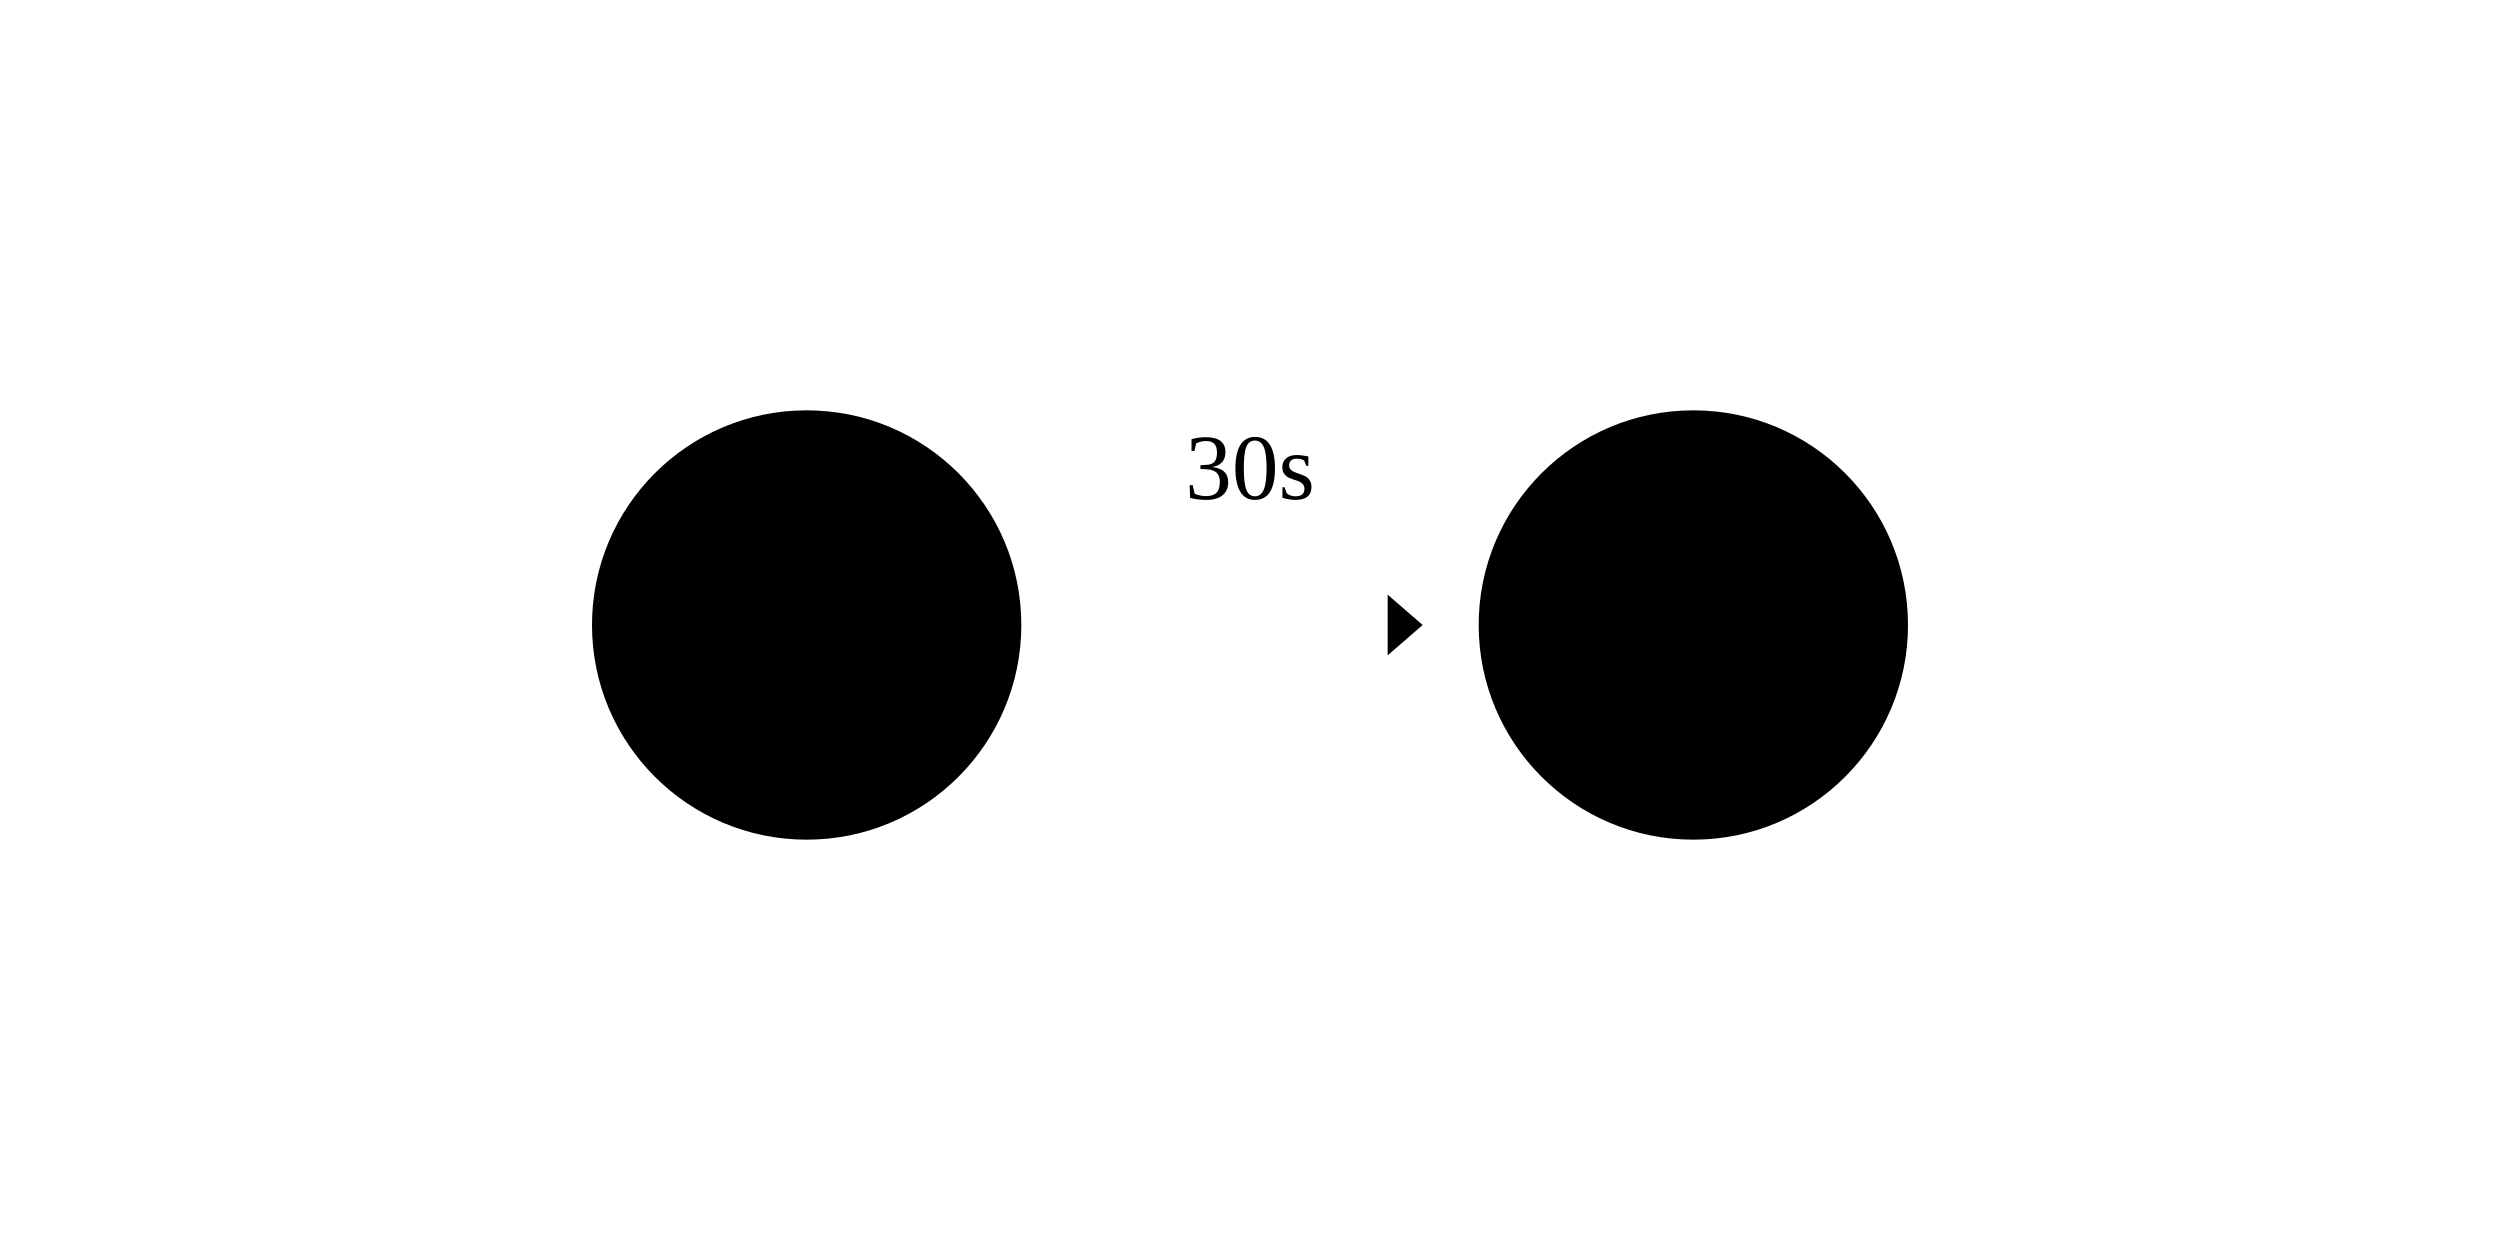
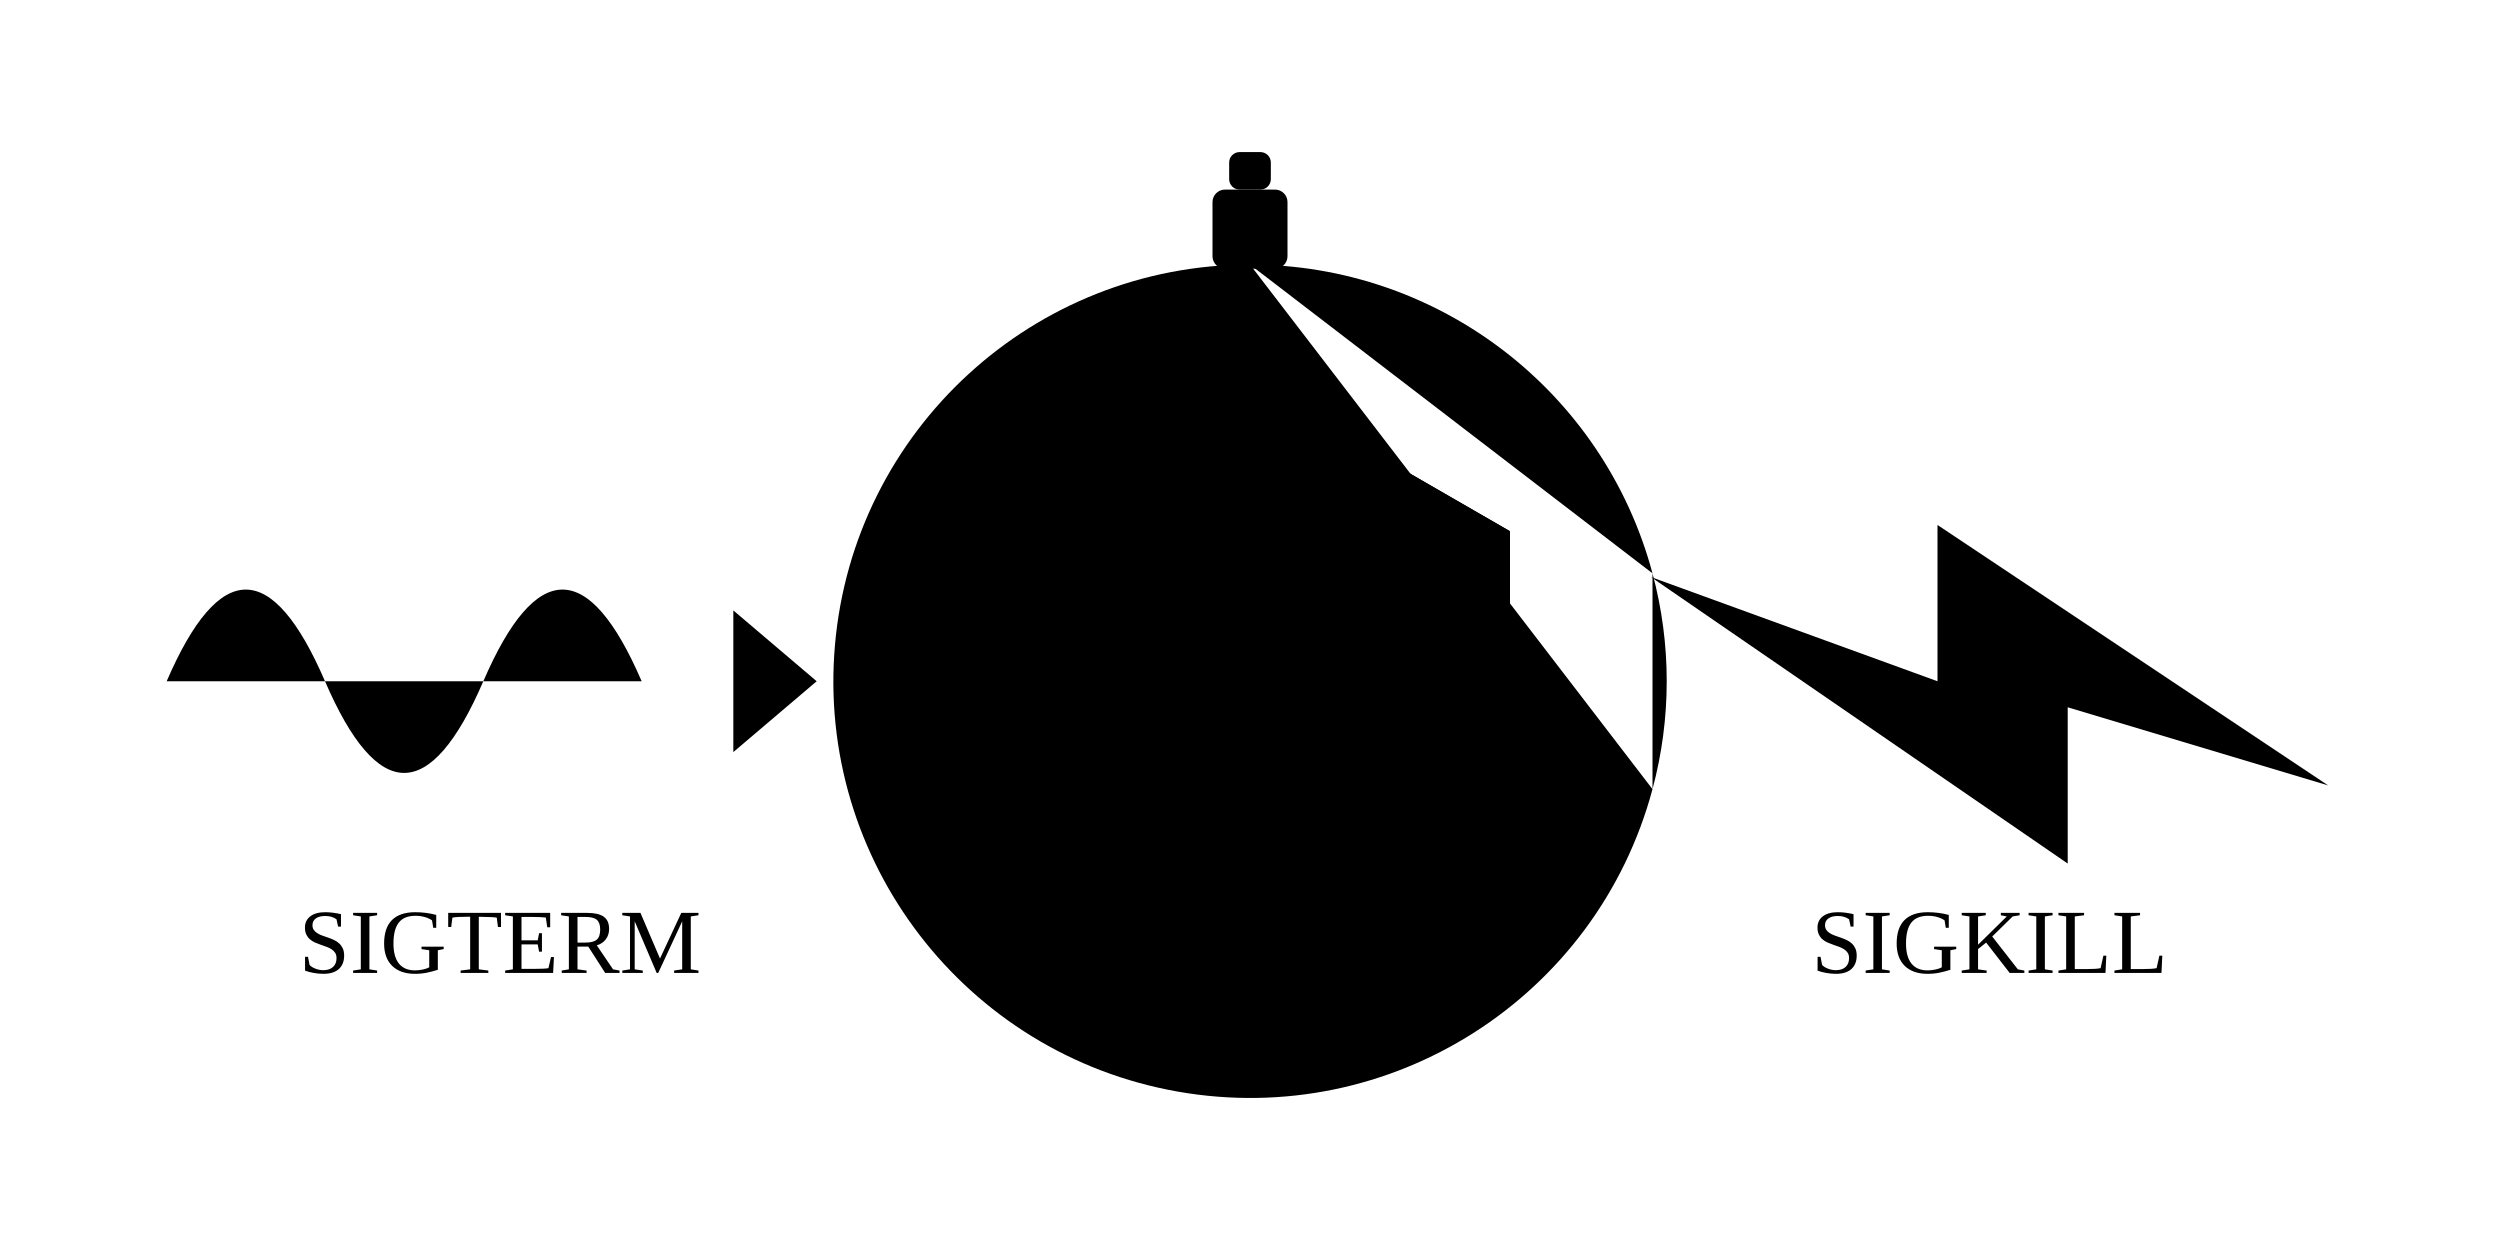
- <svg xmlns="http://www.w3.org/2000/svg" viewBox="0 0 1200 600">
-   <g transform="translate(600 300) scale(1.12)">
-     <circle class="cv-shape cv-bold" cx="-190" cy="0" r="92" />
-     <text class="cv-mono cv-detail" x="-190" y="27" font-size="76" text-anchor="middle">15</text>
-     <circle class="cv-solid" cx="190" cy="0" r="92" />
-     <text class="cv-mono cv-cut" x="190" y="27" font-size="76" text-anchor="middle">9</text>
-     <line class="cv-muted-line cv-dash" x1="-72" y1="0" x2="74" y2="0" />
-     <path class="cv-muted-line" d="M59 -13 L74 0 L59 13" />
-     <text class="cv-mono cv-muted" x="0" y="-54" font-size="40" text-anchor="middle">30s</text>
+ <svg xmlns="http://www.w3.org/2000/svg" viewBox="0 0 1200 600" class="ac-coral">
+   <g transform="translate(0 27)">
+     <rect class="cv-shape" x="582" y="64" width="36" height="38" rx="6" />
+     <rect class="cv-solid" x="590" y="46" width="20" height="18" rx="5" />
+     <path class="cv-soft-line cv-dash" d="M793.2 351.8 A200 200 0 1 1 600 100" />
+     <path class="cv-line cv-bold" d="M600 100 A200 200 0 0 1 793.2 248.2" />
+     <path class="cv-ac-line cv-bold" d="M793.2 248.2 A200 200 0 0 1 793.2 351.8" />
+     <g transform="translate(600 300) scale(0.8)">
+       <path class="cv-shape cv-bold" d="M0 -180 L156 -90 V90 L0 180 L-156 90 V-90 Z" />
+       <path class="cv-soft" d="M0 -180 L156 -90 L0 0 L-156 -90 Z" />
+       <path class="cv-line" d="M-156 -90 L0 0 L156 -90 M0 0 V180" />
+     </g>
+     <path class="cv-line cv-bold" d="M80 300 q38 -88 76 0 t76 0 t76 0 H358" />
+     <path class="cv-line cv-bold" d="M352 266 L392 300 L352 334" />
+     <text class="cv-mono cv-detail" x="240" y="440" font-size="44" text-anchor="middle">SIGTERM</text>
+     <path class="cv-ac" transform="translate(955 300) scale(1.25)" d="M130 40 L-20 -60 L-20 0 L-130 -40 L30 70 L30 10 Z" />
+     <text class="cv-mono cv-ac" x="955" y="440" font-size="44" text-anchor="middle">SIGKILL</text>
  </g>
</svg>
